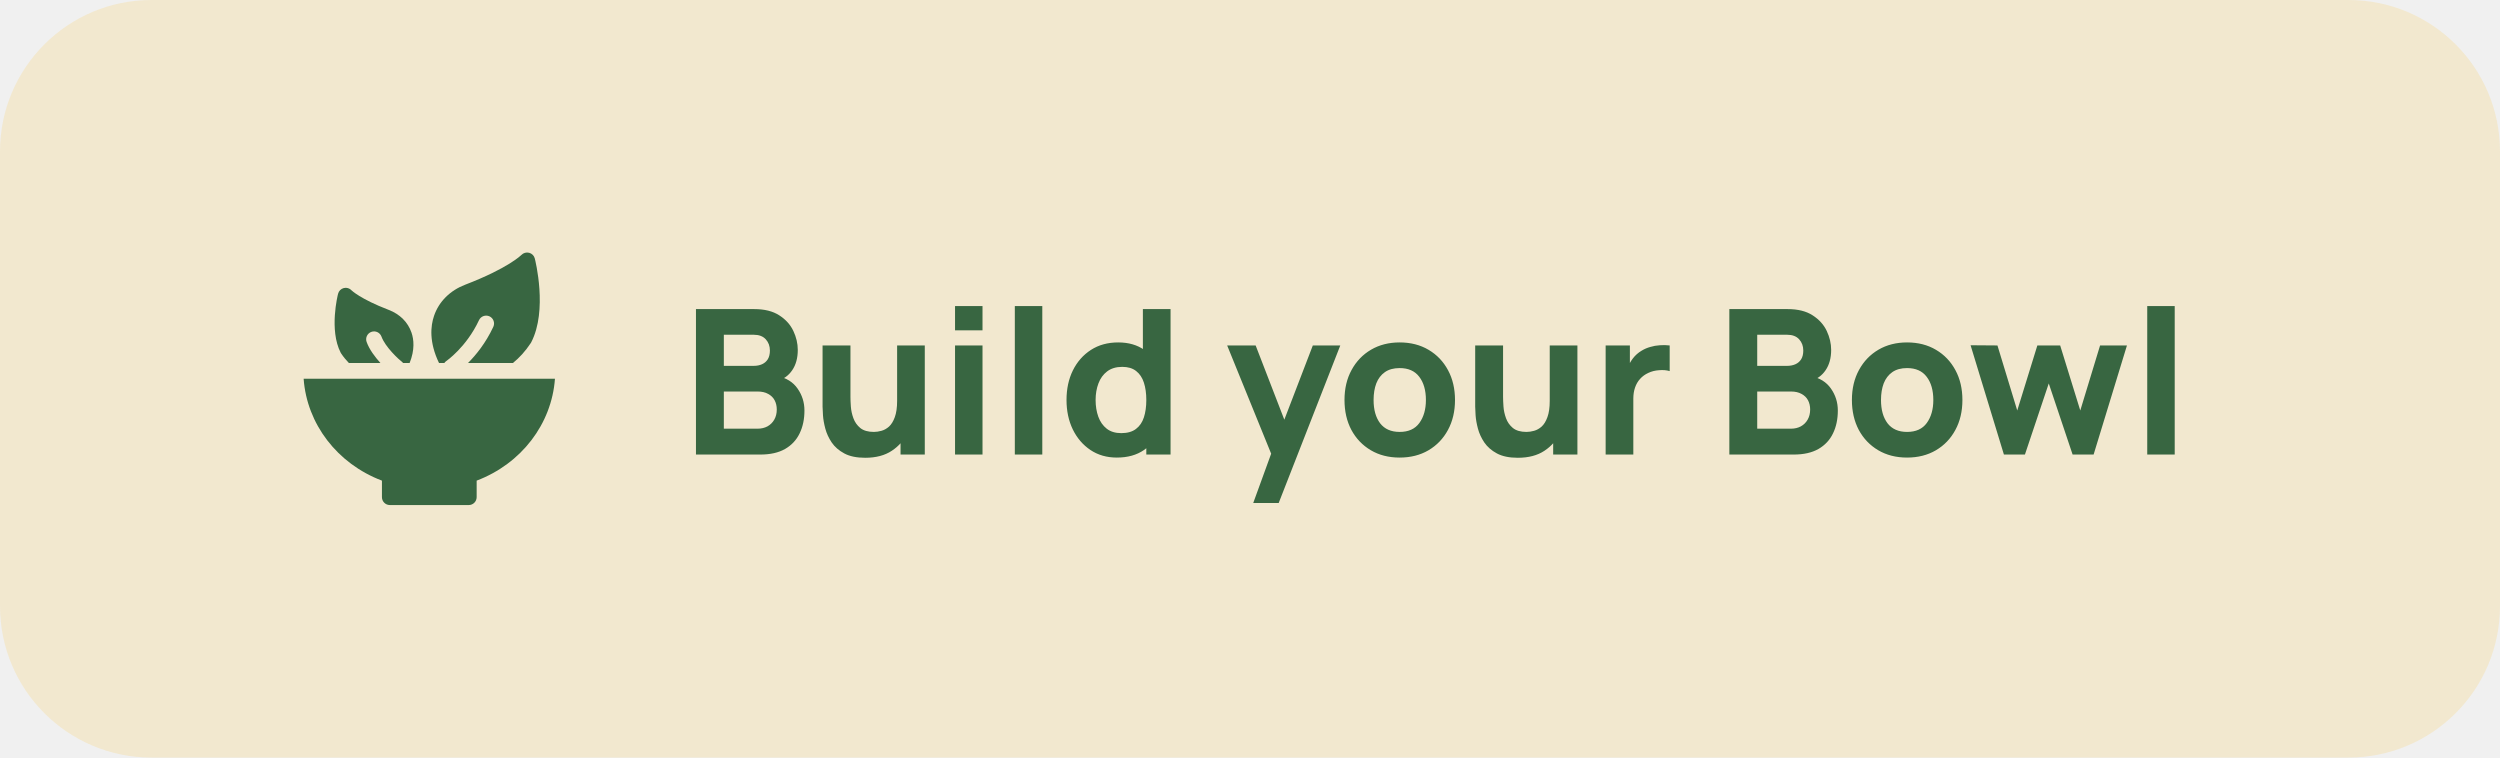
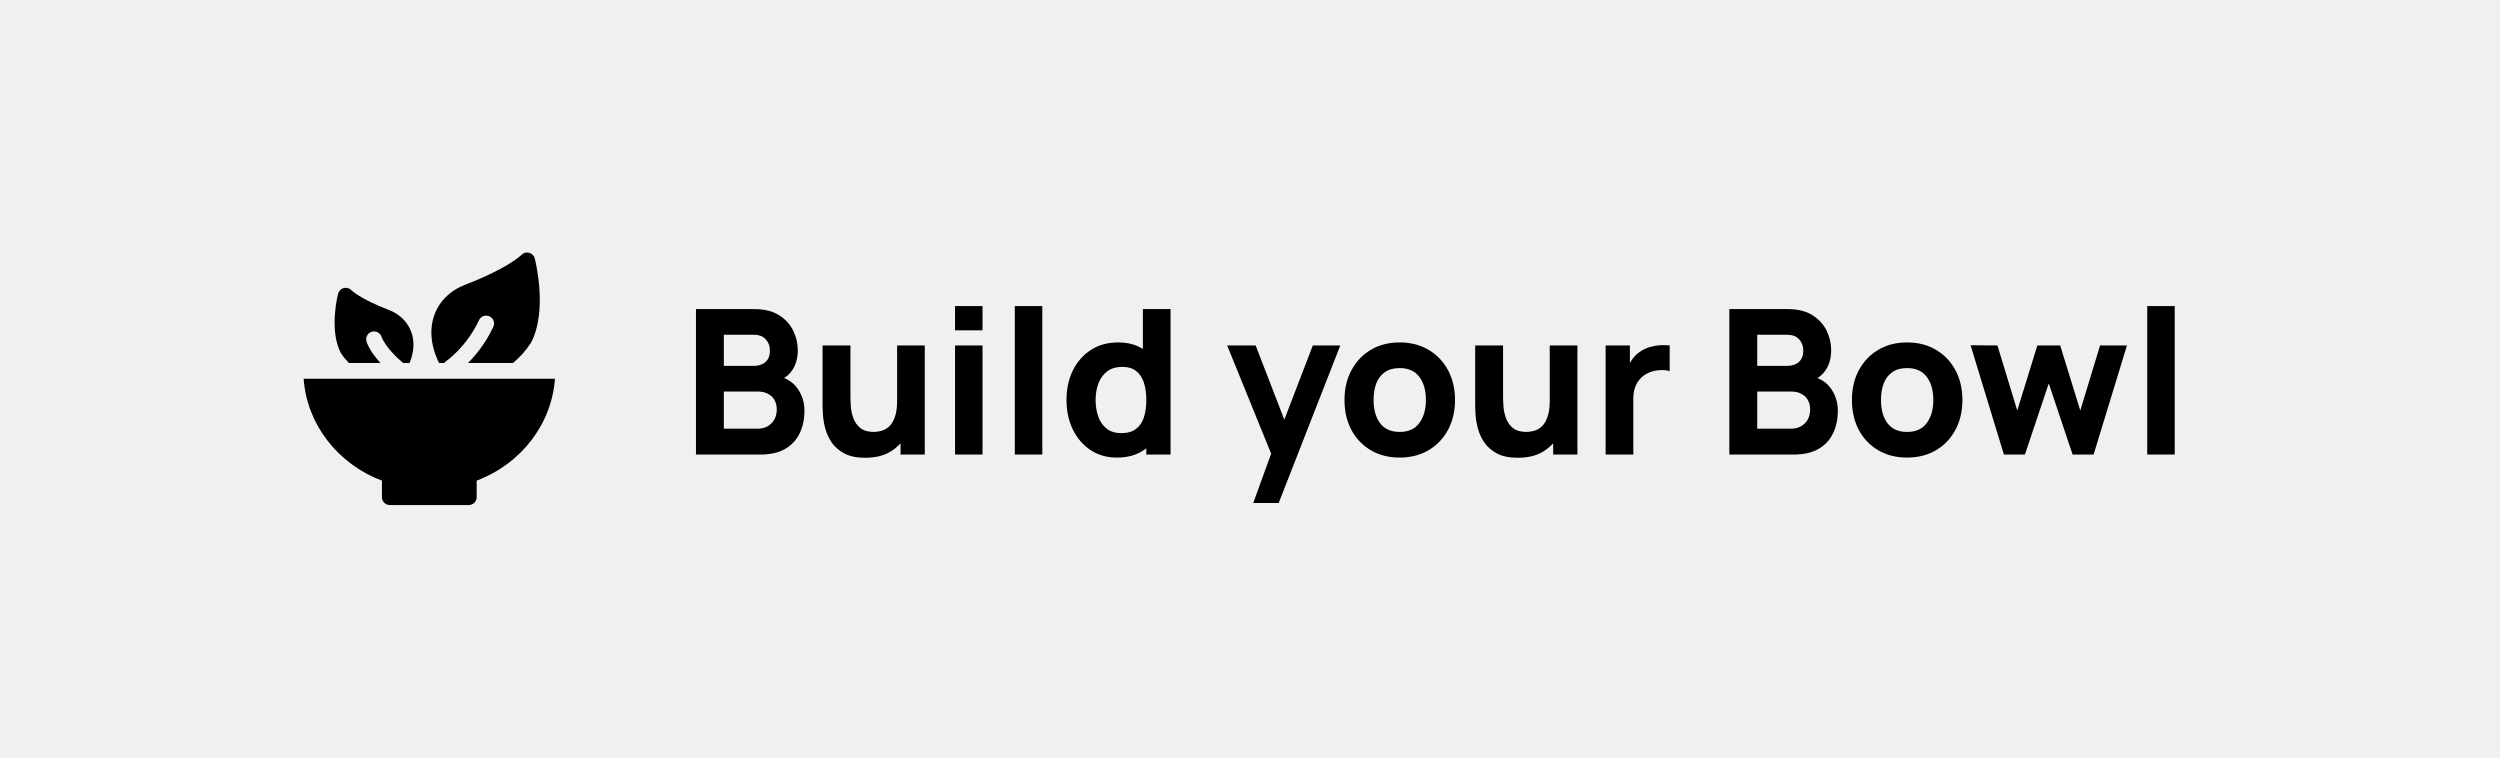
<svg xmlns="http://www.w3.org/2000/svg" width="198" height="60" viewBox="0 0 198 60" fill="none">
-   <rect width="198" height="60" rx="12" fill="#F2E8CF" />
+   <rect width="198" height="60" rx="12" class="build-btn-bg" />
  <g clip-path="url(#clip0_154_1805)">
-     <path d="M24.048 29.998C24.304 33.569 26.699 36.719 30.249 38.066V39.375C30.249 39.72 30.529 40 30.875 40H37.126C37.471 40 37.751 39.72 37.751 39.375V38.066C41.302 36.719 43.695 33.569 43.952 29.998H24.048Z" fill="#386641" />
-     <path d="M42.354 20.466C42.298 20.246 42.124 20.077 41.907 20.02C41.684 19.963 41.453 20.03 41.295 20.192C41.284 20.202 40.261 21.237 36.847 22.547C35.642 23.008 34.765 23.883 34.378 25.009C34.1 25.82 33.973 27.092 34.769 28.748H35.192C35.232 28.695 35.274 28.644 35.332 28.605C35.348 28.594 36.938 27.501 37.937 25.357C38.083 25.044 38.455 24.912 38.769 25.055C39.081 25.201 39.216 25.573 39.07 25.886C38.467 27.179 37.69 28.125 37.068 28.748H40.626C41.117 28.348 41.598 27.84 42.043 27.162C42.056 27.145 42.067 27.126 42.075 27.106C43.385 24.576 42.397 20.632 42.354 20.466Z" fill="#386641" />
-     <path d="M32.592 26.346C32.31 25.521 31.671 24.882 30.794 24.546C28.529 23.678 27.841 22.995 27.841 22.995C27.685 22.826 27.452 22.756 27.229 22.813C27.006 22.869 26.832 23.042 26.776 23.264C26.746 23.38 26.056 26.138 26.981 27.93C26.991 27.949 27.002 27.968 27.014 27.986C27.209 28.283 27.417 28.526 27.631 28.748H30.13C29.706 28.281 29.26 27.696 29.038 27.087C28.919 26.764 29.084 26.405 29.409 26.286C29.737 26.167 30.092 26.334 30.212 26.657C30.512 27.479 31.537 28.429 31.907 28.725C31.915 28.732 31.918 28.741 31.926 28.748H32.442C32.863 27.704 32.777 26.884 32.592 26.346Z" fill="#386641" />
+     <path d="M24.048 29.998C24.304 33.569 26.699 36.719 30.249 38.066V39.375C30.249 39.72 30.529 40 30.875 40H37.126C37.471 40 37.751 39.72 37.751 39.375V38.066C41.302 36.719 43.695 33.569 43.952 29.998H24.048Z" fill="currentColor" />
+     <path d="M42.354 20.466C42.298 20.246 42.124 20.077 41.907 20.02C41.684 19.963 41.453 20.03 41.295 20.192C41.284 20.202 40.261 21.237 36.847 22.547C35.642 23.008 34.765 23.883 34.378 25.009C34.1 25.82 33.973 27.092 34.769 28.748H35.192C35.232 28.695 35.274 28.644 35.332 28.605C35.348 28.594 36.938 27.501 37.937 25.357C38.083 25.044 38.455 24.912 38.769 25.055C39.081 25.201 39.216 25.573 39.07 25.886C38.467 27.179 37.69 28.125 37.068 28.748H40.626C41.117 28.348 41.598 27.84 42.043 27.162C42.056 27.145 42.067 27.126 42.075 27.106C43.385 24.576 42.397 20.632 42.354 20.466Z" fill="currentColor" />
+     <path d="M32.592 26.346C32.31 25.521 31.671 24.882 30.794 24.546C28.529 23.678 27.841 22.995 27.841 22.995C27.685 22.826 27.452 22.756 27.229 22.813C27.006 22.869 26.832 23.042 26.776 23.264C26.746 23.38 26.056 26.138 26.981 27.93C26.991 27.949 27.002 27.968 27.014 27.986C27.209 28.283 27.417 28.526 27.631 28.748H30.13C29.706 28.281 29.26 27.696 29.038 27.087C28.919 26.764 29.084 26.405 29.409 26.286C29.737 26.167 30.092 26.334 30.212 26.657C30.512 27.479 31.537 28.429 31.907 28.725C31.915 28.732 31.918 28.741 31.926 28.748H32.442C32.863 27.704 32.777 26.884 32.592 26.346Z" fill="currentColor" />
  </g>
-   <path d="M55.12 36V24.48H59.728C60.549 24.48 61.213 24.645 61.72 24.976C62.227 25.301 62.597 25.712 62.832 26.208C63.067 26.704 63.184 27.205 63.184 27.712C63.184 28.357 63.037 28.893 62.744 29.32C62.456 29.747 62.059 30.032 61.552 30.176V29.776C62.272 29.925 62.811 30.259 63.168 30.776C63.531 31.293 63.712 31.872 63.712 32.512C63.712 33.2 63.584 33.805 63.328 34.328C63.077 34.851 62.693 35.261 62.176 35.56C61.659 35.853 61.008 36 60.224 36H55.12ZM57.328 33.952H60C60.293 33.952 60.555 33.891 60.784 33.768C61.013 33.64 61.192 33.464 61.32 33.24C61.453 33.011 61.52 32.741 61.52 32.432C61.52 32.16 61.464 31.917 61.352 31.704C61.24 31.491 61.069 31.323 60.84 31.2C60.616 31.072 60.336 31.008 60 31.008H57.328V33.952ZM57.328 28.976H59.696C59.941 28.976 60.16 28.933 60.352 28.848C60.544 28.763 60.696 28.632 60.808 28.456C60.92 28.275 60.976 28.043 60.976 27.76C60.976 27.408 60.867 27.112 60.648 26.872C60.429 26.632 60.112 26.512 59.696 26.512H57.328V28.976ZM68.523 36.256C67.846 36.256 67.294 36.141 66.868 35.912C66.441 35.683 66.108 35.392 65.868 35.04C65.633 34.688 65.465 34.323 65.364 33.944C65.262 33.56 65.201 33.211 65.18 32.896C65.158 32.581 65.147 32.352 65.147 32.208V27.36H67.356V31.44C67.356 31.637 67.366 31.891 67.388 32.2C67.409 32.504 67.475 32.811 67.588 33.12C67.7 33.429 67.881 33.688 68.132 33.896C68.388 34.104 68.748 34.208 69.212 34.208C69.398 34.208 69.598 34.179 69.811 34.12C70.025 34.061 70.225 33.949 70.412 33.784C70.598 33.613 70.75 33.365 70.868 33.04C70.99 32.709 71.052 32.277 71.052 31.744L72.299 32.336C72.299 33.019 72.161 33.659 71.883 34.256C71.606 34.853 71.188 35.336 70.627 35.704C70.073 36.072 69.371 36.256 68.523 36.256ZM71.323 36V33.136H71.052V27.36H73.243V36H71.323ZM75.639 26.16V24.24H77.815V26.16H75.639ZM75.639 36V27.36H77.815V36H75.639ZM80.374 36V24.24H82.55V36H80.374ZM88.452 36.24C87.657 36.24 86.962 36.04 86.364 35.64C85.767 35.24 85.3 34.696 84.964 34.008C84.633 33.32 84.468 32.544 84.468 31.68C84.468 30.8 84.636 30.019 84.972 29.336C85.314 28.648 85.791 28.107 86.404 27.712C87.017 27.317 87.737 27.12 88.564 27.12C89.385 27.12 90.076 27.32 90.636 27.72C91.196 28.12 91.62 28.664 91.908 29.352C92.196 30.04 92.34 30.816 92.34 31.68C92.34 32.544 92.194 33.32 91.9 34.008C91.612 34.696 91.18 35.24 90.604 35.64C90.028 36.04 89.311 36.24 88.452 36.24ZM88.804 34.304C89.29 34.304 89.676 34.195 89.964 33.976C90.257 33.757 90.468 33.451 90.596 33.056C90.724 32.661 90.788 32.203 90.788 31.68C90.788 31.157 90.724 30.699 90.596 30.304C90.468 29.909 90.263 29.603 89.98 29.384C89.703 29.165 89.338 29.056 88.884 29.056C88.399 29.056 87.999 29.176 87.684 29.416C87.375 29.651 87.145 29.968 86.996 30.368C86.847 30.763 86.772 31.2 86.772 31.68C86.772 32.165 86.844 32.608 86.988 33.008C87.132 33.403 87.353 33.717 87.652 33.952C87.951 34.187 88.335 34.304 88.804 34.304ZM90.788 36V30.08H90.516V24.48H92.708V36H90.788ZM99.255 39.84L100.919 35.264L100.951 36.608L97.191 27.36H99.447L101.975 33.904H101.463L103.975 27.36H106.151L101.271 39.84H99.255ZM110.852 36.24C109.982 36.24 109.22 36.045 108.564 35.656C107.908 35.267 107.396 34.731 107.028 34.048C106.665 33.36 106.484 32.571 106.484 31.68C106.484 30.779 106.67 29.987 107.044 29.304C107.417 28.616 107.932 28.08 108.588 27.696C109.244 27.312 109.998 27.12 110.852 27.12C111.721 27.12 112.484 27.315 113.14 27.704C113.801 28.093 114.316 28.632 114.684 29.32C115.052 30.003 115.236 30.789 115.236 31.68C115.236 32.576 115.049 33.368 114.676 34.056C114.308 34.739 113.793 35.275 113.132 35.664C112.476 36.048 111.716 36.24 110.852 36.24ZM110.852 34.208C111.55 34.208 112.07 33.973 112.412 33.504C112.758 33.029 112.932 32.421 112.932 31.68C112.932 30.912 112.756 30.299 112.404 29.84C112.057 29.381 111.54 29.152 110.852 29.152C110.377 29.152 109.988 29.259 109.684 29.472C109.38 29.685 109.153 29.981 109.004 30.36C108.86 30.739 108.788 31.179 108.788 31.68C108.788 32.453 108.961 33.069 109.308 33.528C109.66 33.981 110.174 34.208 110.852 34.208ZM120.211 36.256C119.534 36.256 118.982 36.141 118.555 35.912C118.128 35.683 117.795 35.392 117.555 35.04C117.32 34.688 117.152 34.323 117.051 33.944C116.95 33.56 116.888 33.211 116.867 32.896C116.846 32.581 116.835 32.352 116.835 32.208V27.36H119.043V31.44C119.043 31.637 119.054 31.891 119.075 32.2C119.096 32.504 119.163 32.811 119.275 33.12C119.387 33.429 119.568 33.688 119.819 33.896C120.075 34.104 120.435 34.208 120.899 34.208C121.086 34.208 121.286 34.179 121.499 34.12C121.712 34.061 121.912 33.949 122.099 33.784C122.286 33.613 122.438 33.365 122.555 33.04C122.678 32.709 122.739 32.277 122.739 31.744L123.987 32.336C123.987 33.019 123.848 33.659 123.571 34.256C123.294 34.853 122.875 35.336 122.315 35.704C121.76 36.072 121.059 36.256 120.211 36.256ZM123.011 36V33.136H122.739V27.36H124.931V36H123.011ZM127.167 36V27.36H129.087V29.472L128.879 29.2C128.991 28.901 129.14 28.629 129.327 28.384C129.514 28.139 129.743 27.936 130.015 27.776C130.223 27.648 130.45 27.549 130.695 27.48C130.94 27.405 131.194 27.36 131.455 27.344C131.716 27.323 131.978 27.328 132.239 27.36V29.392C131.999 29.317 131.719 29.293 131.399 29.32C131.084 29.341 130.799 29.413 130.543 29.536C130.287 29.653 130.071 29.811 129.895 30.008C129.719 30.2 129.586 30.429 129.495 30.696C129.404 30.957 129.359 31.253 129.359 31.584V36H127.167ZM136.964 36V24.48H141.572C142.393 24.48 143.057 24.645 143.564 24.976C144.07 25.301 144.441 25.712 144.676 26.208C144.91 26.704 145.028 27.205 145.028 27.712C145.028 28.357 144.881 28.893 144.588 29.32C144.3 29.747 143.902 30.032 143.396 30.176V29.776C144.116 29.925 144.654 30.259 145.012 30.776C145.374 31.293 145.556 31.872 145.556 32.512C145.556 33.2 145.428 33.805 145.172 34.328C144.921 34.851 144.537 35.261 144.02 35.56C143.502 35.853 142.852 36 142.068 36H136.964ZM139.172 33.952H141.844C142.137 33.952 142.398 33.891 142.628 33.768C142.857 33.64 143.036 33.464 143.164 33.24C143.297 33.011 143.364 32.741 143.364 32.432C143.364 32.16 143.308 31.917 143.196 31.704C143.084 31.491 142.913 31.323 142.684 31.2C142.46 31.072 142.18 31.008 141.844 31.008H139.172V33.952ZM139.172 28.976H141.54C141.785 28.976 142.004 28.933 142.196 28.848C142.388 28.763 142.54 28.632 142.652 28.456C142.764 28.275 142.82 28.043 142.82 27.76C142.82 27.408 142.71 27.112 142.492 26.872C142.273 26.632 141.956 26.512 141.54 26.512H139.172V28.976ZM151.039 36.24C150.17 36.24 149.407 36.045 148.751 35.656C148.095 35.267 147.583 34.731 147.215 34.048C146.853 33.36 146.671 32.571 146.671 31.68C146.671 30.779 146.858 29.987 147.231 29.304C147.605 28.616 148.119 28.08 148.775 27.696C149.431 27.312 150.186 27.12 151.039 27.12C151.909 27.12 152.671 27.315 153.327 27.704C153.989 28.093 154.503 28.632 154.871 29.32C155.239 30.003 155.423 30.789 155.423 31.68C155.423 32.576 155.237 33.368 154.863 34.056C154.495 34.739 153.981 35.275 153.319 35.664C152.663 36.048 151.903 36.24 151.039 36.24ZM151.039 34.208C151.738 34.208 152.258 33.973 152.599 33.504C152.946 33.029 153.119 32.421 153.119 31.68C153.119 30.912 152.943 30.299 152.591 29.84C152.245 29.381 151.727 29.152 151.039 29.152C150.565 29.152 150.175 29.259 149.871 29.472C149.567 29.685 149.341 29.981 149.191 30.36C149.047 30.739 148.975 31.179 148.975 31.68C148.975 32.453 149.149 33.069 149.495 33.528C149.847 33.981 150.362 34.208 151.039 34.208ZM158.71 36L156.07 27.344L158.198 27.36L159.766 32.512L161.358 27.36H163.166L164.758 32.512L166.326 27.36H168.454L165.814 36H164.15L162.262 30.368L160.374 36H158.71ZM170.061 36V24.24H172.237V36H170.061Z" fill="#386641" />
+   <path d="M55.12 36V24.48H59.728C60.549 24.48 61.213 24.645 61.72 24.976C62.227 25.301 62.597 25.712 62.832 26.208C63.067 26.704 63.184 27.205 63.184 27.712C63.184 28.357 63.037 28.893 62.744 29.32C62.456 29.747 62.059 30.032 61.552 30.176V29.776C62.272 29.925 62.811 30.259 63.168 30.776C63.531 31.293 63.712 31.872 63.712 32.512C63.712 33.2 63.584 33.805 63.328 34.328C63.077 34.851 62.693 35.261 62.176 35.56C61.659 35.853 61.008 36 60.224 36H55.12ZM57.328 33.952H60C60.293 33.952 60.555 33.891 60.784 33.768C61.013 33.64 61.192 33.464 61.32 33.24C61.453 33.011 61.52 32.741 61.52 32.432C61.52 32.16 61.464 31.917 61.352 31.704C61.24 31.491 61.069 31.323 60.84 31.2C60.616 31.072 60.336 31.008 60 31.008H57.328V33.952ZM57.328 28.976H59.696C59.941 28.976 60.16 28.933 60.352 28.848C60.544 28.763 60.696 28.632 60.808 28.456C60.92 28.275 60.976 28.043 60.976 27.76C60.976 27.408 60.867 27.112 60.648 26.872C60.429 26.632 60.112 26.512 59.696 26.512H57.328V28.976ZM68.523 36.256C67.846 36.256 67.294 36.141 66.868 35.912C66.441 35.683 66.108 35.392 65.868 35.04C65.633 34.688 65.465 34.323 65.364 33.944C65.262 33.56 65.201 33.211 65.18 32.896C65.158 32.581 65.147 32.352 65.147 32.208V27.36H67.356V31.44C67.356 31.637 67.366 31.891 67.388 32.2C67.409 32.504 67.475 32.811 67.588 33.12C67.7 33.429 67.881 33.688 68.132 33.896C68.388 34.104 68.748 34.208 69.212 34.208C69.398 34.208 69.598 34.179 69.811 34.12C70.025 34.061 70.225 33.949 70.412 33.784C70.598 33.613 70.75 33.365 70.868 33.04C70.99 32.709 71.052 32.277 71.052 31.744L72.299 32.336C72.299 33.019 72.161 33.659 71.883 34.256C71.606 34.853 71.188 35.336 70.627 35.704C70.073 36.072 69.371 36.256 68.523 36.256ZM71.323 36V33.136H71.052V27.36H73.243V36H71.323ZM75.639 26.16V24.24H77.815V26.16H75.639ZM75.639 36V27.36H77.815V36H75.639ZM80.374 36V24.24H82.55V36H80.374ZM88.452 36.24C87.657 36.24 86.962 36.04 86.364 35.64C85.767 35.24 85.3 34.696 84.964 34.008C84.633 33.32 84.468 32.544 84.468 31.68C84.468 30.8 84.636 30.019 84.972 29.336C85.314 28.648 85.791 28.107 86.404 27.712C87.017 27.317 87.737 27.12 88.564 27.12C89.385 27.12 90.076 27.32 90.636 27.72C91.196 28.12 91.62 28.664 91.908 29.352C92.196 30.04 92.34 30.816 92.34 31.68C92.34 32.544 92.194 33.32 91.9 34.008C91.612 34.696 91.18 35.24 90.604 35.64C90.028 36.04 89.311 36.24 88.452 36.24ZM88.804 34.304C89.29 34.304 89.676 34.195 89.964 33.976C90.257 33.757 90.468 33.451 90.596 33.056C90.724 32.661 90.788 32.203 90.788 31.68C90.788 31.157 90.724 30.699 90.596 30.304C90.468 29.909 90.263 29.603 89.98 29.384C89.703 29.165 89.338 29.056 88.884 29.056C88.399 29.056 87.999 29.176 87.684 29.416C87.375 29.651 87.145 29.968 86.996 30.368C86.847 30.763 86.772 31.2 86.772 31.68C86.772 32.165 86.844 32.608 86.988 33.008C87.132 33.403 87.353 33.717 87.652 33.952C87.951 34.187 88.335 34.304 88.804 34.304ZM90.788 36V30.08H90.516V24.48H92.708V36H90.788ZM99.255 39.84L100.919 35.264L100.951 36.608L97.191 27.36H99.447L101.975 33.904H101.463L103.975 27.36H106.151L101.271 39.84H99.255ZM110.852 36.24C109.982 36.24 109.22 36.045 108.564 35.656C107.908 35.267 107.396 34.731 107.028 34.048C106.665 33.36 106.484 32.571 106.484 31.68C106.484 30.779 106.67 29.987 107.044 29.304C107.417 28.616 107.932 28.08 108.588 27.696C109.244 27.312 109.998 27.12 110.852 27.12C111.721 27.12 112.484 27.315 113.14 27.704C113.801 28.093 114.316 28.632 114.684 29.32C115.052 30.003 115.236 30.789 115.236 31.68C115.236 32.576 115.049 33.368 114.676 34.056C114.308 34.739 113.793 35.275 113.132 35.664C112.476 36.048 111.716 36.24 110.852 36.24ZM110.852 34.208C111.55 34.208 112.07 33.973 112.412 33.504C112.758 33.029 112.932 32.421 112.932 31.68C112.932 30.912 112.756 30.299 112.404 29.84C112.057 29.381 111.54 29.152 110.852 29.152C110.377 29.152 109.988 29.259 109.684 29.472C109.38 29.685 109.153 29.981 109.004 30.36C108.86 30.739 108.788 31.179 108.788 31.68C108.788 32.453 108.961 33.069 109.308 33.528C109.66 33.981 110.174 34.208 110.852 34.208ZM120.211 36.256C119.534 36.256 118.982 36.141 118.555 35.912C118.128 35.683 117.795 35.392 117.555 35.04C117.32 34.688 117.152 34.323 117.051 33.944C116.95 33.56 116.888 33.211 116.867 32.896C116.846 32.581 116.835 32.352 116.835 32.208V27.36H119.043V31.44C119.043 31.637 119.054 31.891 119.075 32.2C119.096 32.504 119.163 32.811 119.275 33.12C119.387 33.429 119.568 33.688 119.819 33.896C120.075 34.104 120.435 34.208 120.899 34.208C121.086 34.208 121.286 34.179 121.499 34.12C121.712 34.061 121.912 33.949 122.099 33.784C122.286 33.613 122.438 33.365 122.555 33.04C122.678 32.709 122.739 32.277 122.739 31.744L123.987 32.336C123.987 33.019 123.848 33.659 123.571 34.256C123.294 34.853 122.875 35.336 122.315 35.704C121.76 36.072 121.059 36.256 120.211 36.256ZM123.011 36V33.136H122.739V27.36H124.931V36H123.011ZM127.167 36V27.36H129.087V29.472L128.879 29.2C128.991 28.901 129.14 28.629 129.327 28.384C129.514 28.139 129.743 27.936 130.015 27.776C130.223 27.648 130.45 27.549 130.695 27.48C130.94 27.405 131.194 27.36 131.455 27.344C131.716 27.323 131.978 27.328 132.239 27.36V29.392C131.999 29.317 131.719 29.293 131.399 29.32C131.084 29.341 130.799 29.413 130.543 29.536C130.287 29.653 130.071 29.811 129.895 30.008C129.719 30.2 129.586 30.429 129.495 30.696C129.404 30.957 129.359 31.253 129.359 31.584V36H127.167ZM136.964 36V24.48H141.572C142.393 24.48 143.057 24.645 143.564 24.976C144.07 25.301 144.441 25.712 144.676 26.208C144.91 26.704 145.028 27.205 145.028 27.712C145.028 28.357 144.881 28.893 144.588 29.32C144.3 29.747 143.902 30.032 143.396 30.176V29.776C144.116 29.925 144.654 30.259 145.012 30.776C145.374 31.293 145.556 31.872 145.556 32.512C145.556 33.2 145.428 33.805 145.172 34.328C144.921 34.851 144.537 35.261 144.02 35.56C143.502 35.853 142.852 36 142.068 36H136.964ZM139.172 33.952H141.844C142.137 33.952 142.398 33.891 142.628 33.768C142.857 33.64 143.036 33.464 143.164 33.24C143.297 33.011 143.364 32.741 143.364 32.432C143.364 32.16 143.308 31.917 143.196 31.704C143.084 31.491 142.913 31.323 142.684 31.2C142.46 31.072 142.18 31.008 141.844 31.008H139.172V33.952ZM139.172 28.976H141.54C141.785 28.976 142.004 28.933 142.196 28.848C142.388 28.763 142.54 28.632 142.652 28.456C142.764 28.275 142.82 28.043 142.82 27.76C142.82 27.408 142.71 27.112 142.492 26.872C142.273 26.632 141.956 26.512 141.54 26.512H139.172V28.976ZM151.039 36.24C150.17 36.24 149.407 36.045 148.751 35.656C148.095 35.267 147.583 34.731 147.215 34.048C146.853 33.36 146.671 32.571 146.671 31.68C146.671 30.779 146.858 29.987 147.231 29.304C147.605 28.616 148.119 28.08 148.775 27.696C149.431 27.312 150.186 27.12 151.039 27.12C151.909 27.12 152.671 27.315 153.327 27.704C153.989 28.093 154.503 28.632 154.871 29.32C155.239 30.003 155.423 30.789 155.423 31.68C155.423 32.576 155.237 33.368 154.863 34.056C154.495 34.739 153.981 35.275 153.319 35.664C152.663 36.048 151.903 36.24 151.039 36.24ZM151.039 34.208C151.738 34.208 152.258 33.973 152.599 33.504C152.946 33.029 153.119 32.421 153.119 31.68C153.119 30.912 152.943 30.299 152.591 29.84C152.245 29.381 151.727 29.152 151.039 29.152C150.565 29.152 150.175 29.259 149.871 29.472C149.567 29.685 149.341 29.981 149.191 30.36C149.047 30.739 148.975 31.179 148.975 31.68C148.975 32.453 149.149 33.069 149.495 33.528C149.847 33.981 150.362 34.208 151.039 34.208ZM158.71 36L156.07 27.344L158.198 27.36L159.766 32.512L161.358 27.36H163.166L164.758 32.512L166.326 27.36H168.454L165.814 36H164.15L162.262 30.368L160.374 36H158.71ZM170.061 36V24.24H172.237V36H170.061Z" fill="currentColor" />
  <defs>
    <clipPath id="clip0_154_1805">
      <rect width="20" height="20" fill="white" transform="translate(24 20)" />
    </clipPath>
  </defs>
</svg>
